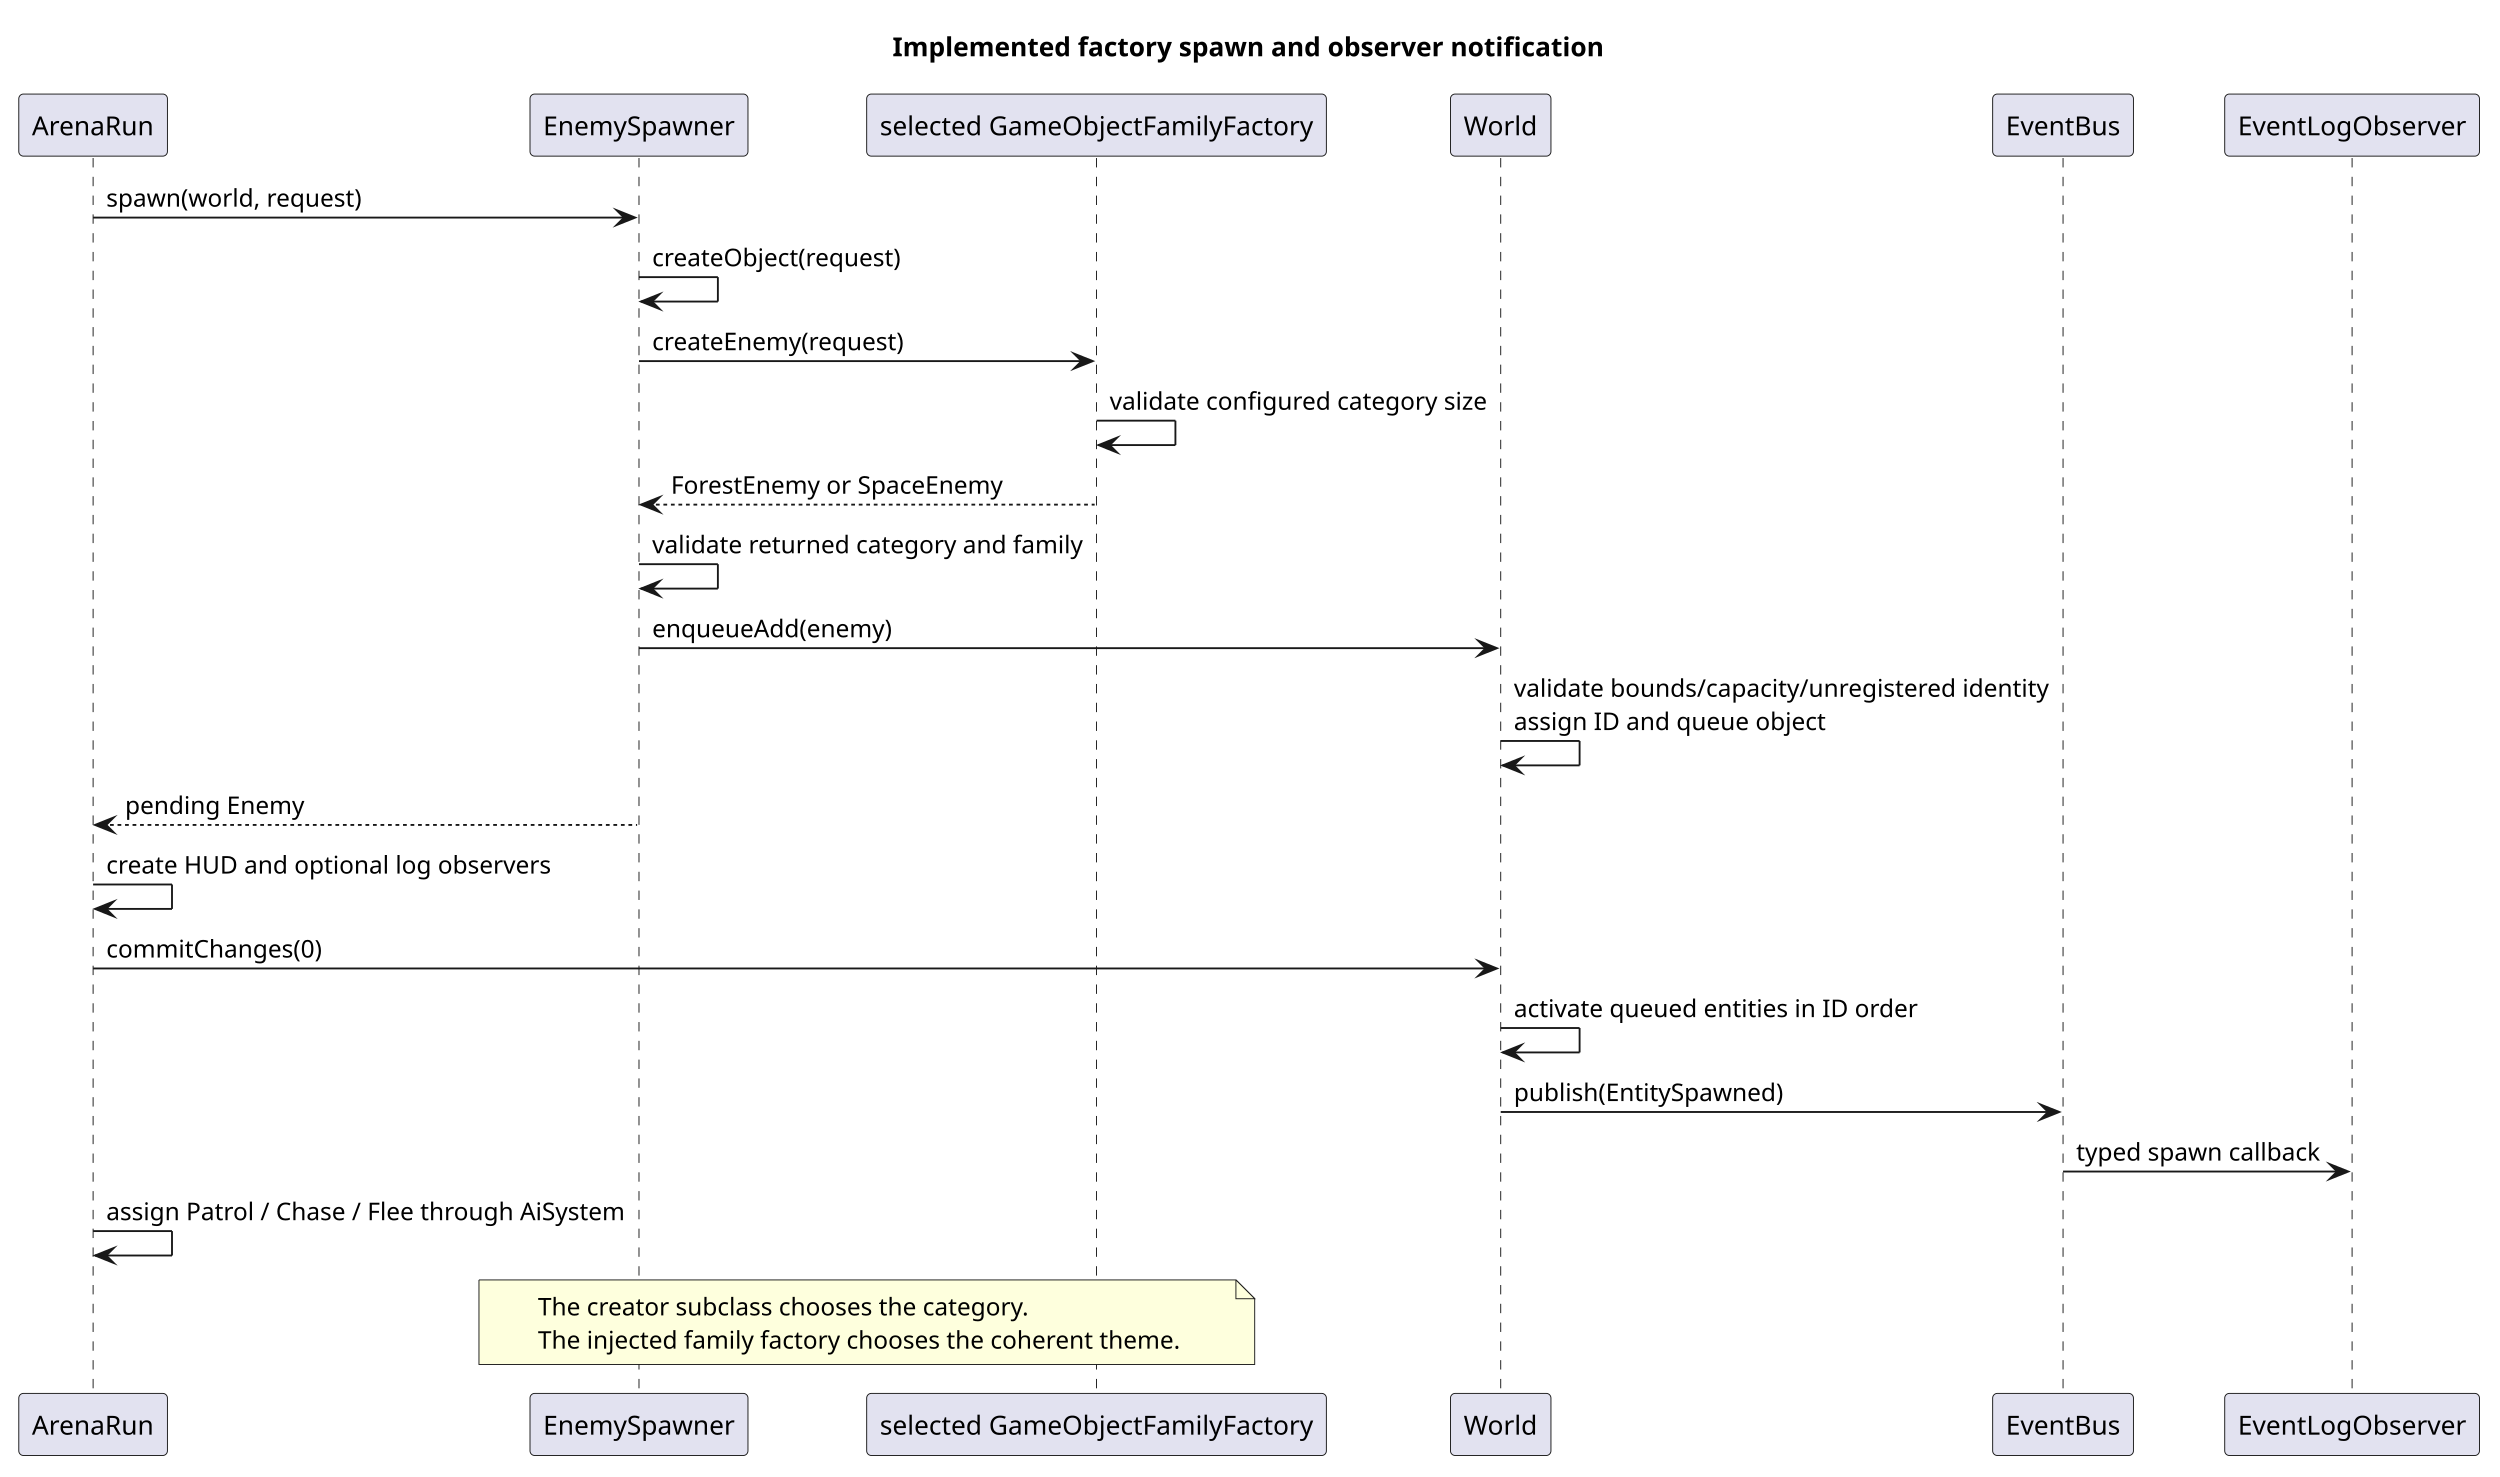
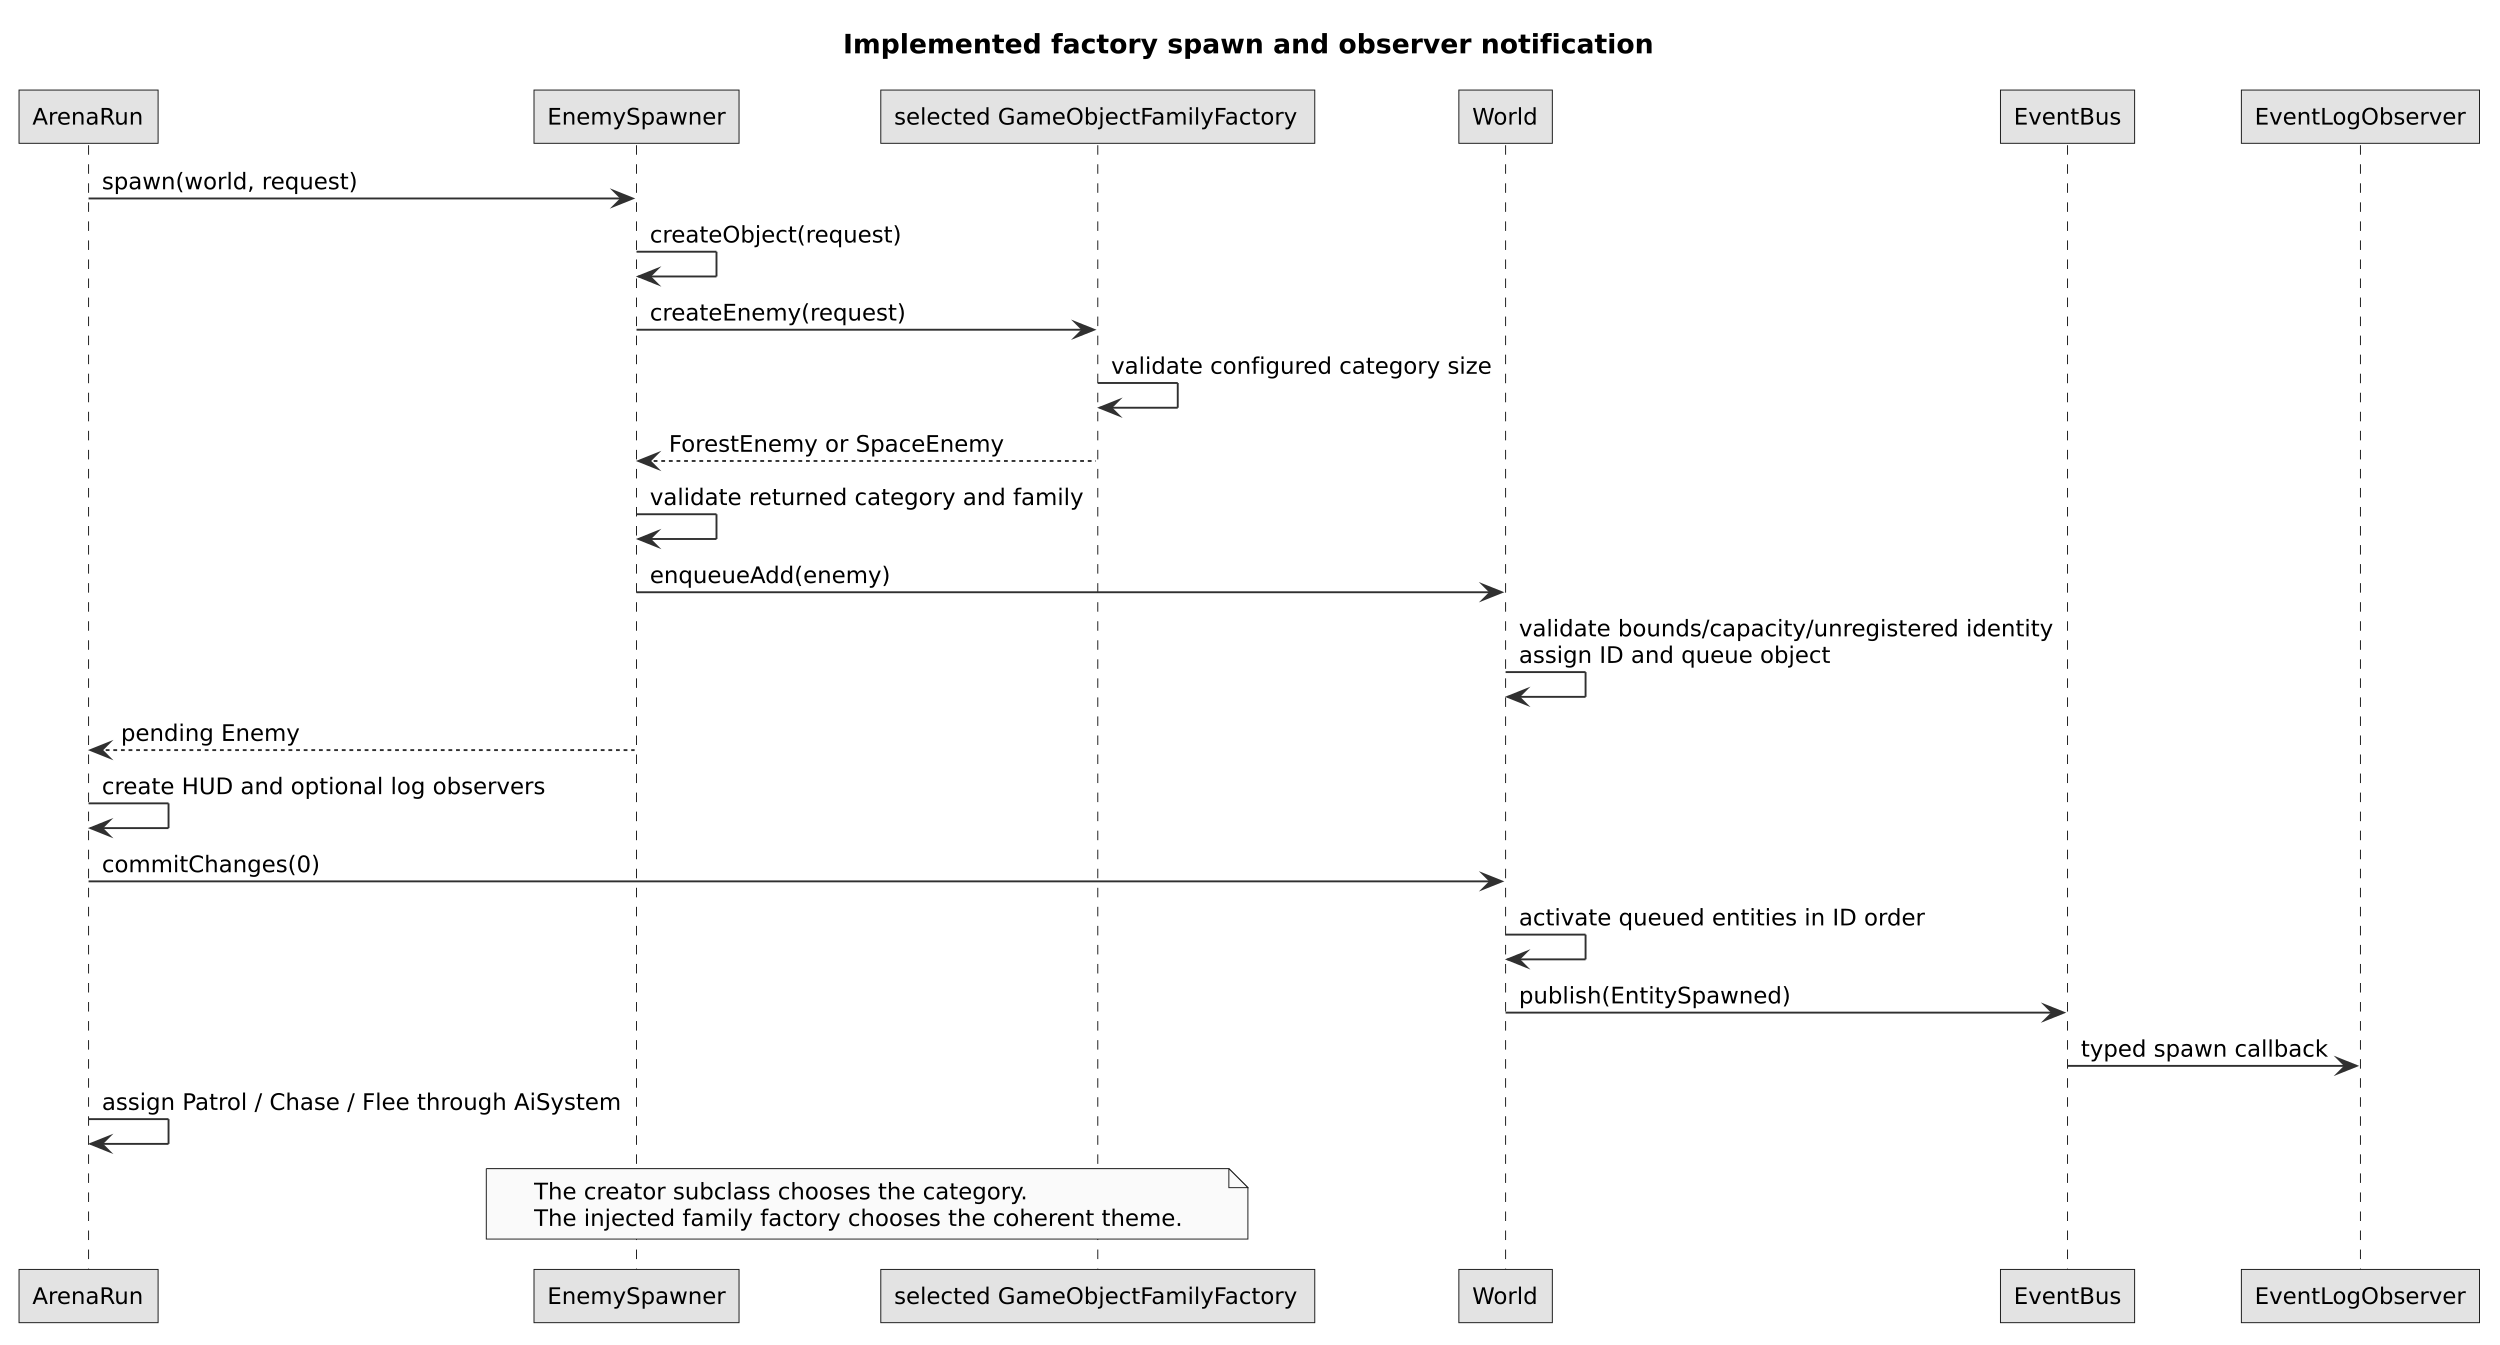
- <svg xmlns="http://www.w3.org/2000/svg" version="1.1" data-diagram-type="SEQUENCE" style="width:1331px;height:786px;background:#FFFFFF;" width="1331px" height="786px" viewBox="0 0 1331 786" zoomAndPan="magnify" preserveAspectRatio="none" contentStyleType="text/css">
+ <svg xmlns="http://www.w3.org/2000/svg" version="1.1" data-diagram-type="SEQUENCE" style="width:1313px;height:706px;background:#FFFFFF;" width="1313px" height="706px" viewBox="0 0 1313 706" zoomAndPan="magnify" preserveAspectRatio="none" contentStyleType="text/css">
  <defs />
  <g font-family="sans-serif" lengthAdjust="spacing">
-     <g class="title" data-source-line="1">
-       <text x="475.129" y="29.966" fill="#000" font-size="14" textLength="378.811" font-weight="700">Implemented factory spawn and observer notification</text>
+     <g class="title" data-source-line="2">
+       <text x="442.749" y="27.995" fill="#000" font-size="14" textLength="425.742" font-weight="700" font-family="DejaVu Sans">Implemented factory spawn and observer notification</text>
    </g>
    <g>
-       <rect x="46.071" y="84.136" width="8" height="657.708" fill="#000" fill-opacity="0" />
-       <line x1="49.571" y1="84.136" x2="49.571" y2="741.844" style="stroke:#181818;stroke-width:0.5;stroke-dasharray:5,5;" />
+       <rect x="43.017" y="76.266" width="8" height="590.438" fill="#000" fill-opacity="0" />
+       <line x1="46.517" y1="76.266" x2="46.517" y2="666.703" style="stroke:#181818;stroke-width:0.5;stroke-dasharray:5,5;" />
    </g>
    <g>
-       <rect x="336.698" y="84.136" width="8" height="657.708" fill="#000" fill-opacity="0" />
-       <line x1="340.198" y1="84.136" x2="340.198" y2="741.844" style="stroke:#181818;stroke-width:0.5;stroke-dasharray:5,5;" />
+       <rect x="330.802" y="76.266" width="8" height="590.438" fill="#000" fill-opacity="0" />
+       <line x1="334.302" y1="76.266" x2="334.302" y2="666.703" style="stroke:#181818;stroke-width:0.5;stroke-dasharray:5,5;" />
    </g>
    <g>
-       <rect x="580.291" y="84.136" width="8" height="657.708" fill="#000" fill-opacity="0" />
-       <line x1="583.791" y1="84.136" x2="583.791" y2="741.844" style="stroke:#181818;stroke-width:0.5;stroke-dasharray:5,5;" />
+       <rect x="573.054" y="76.266" width="8" height="590.438" fill="#000" fill-opacity="0" />
+       <line x1="576.554" y1="76.266" x2="576.554" y2="666.703" style="stroke:#181818;stroke-width:0.5;stroke-dasharray:5,5;" />
    </g>
    <g>
-       <rect x="795.479" y="84.136" width="8" height="657.708" fill="#000" fill-opacity="0" />
-       <line x1="798.979" y1="84.136" x2="798.979" y2="741.844" style="stroke:#181818;stroke-width:0.5;stroke-dasharray:5,5;" />
+       <rect x="787.239" y="76.266" width="8" height="590.438" fill="#000" fill-opacity="0" />
+       <line x1="790.739" y1="76.266" x2="790.739" y2="666.703" style="stroke:#181818;stroke-width:0.5;stroke-dasharray:5,5;" />
    </g>
    <g>
-       <rect x="1094.869" y="84.136" width="8" height="657.708" fill="#000" fill-opacity="0" />
-       <line x1="1098.369" y1="84.136" x2="1098.369" y2="741.844" style="stroke:#181818;stroke-width:0.5;stroke-dasharray:5,5;" />
+       <rect x="1082.372" y="76.266" width="8" height="590.438" fill="#000" fill-opacity="0" />
+       <line x1="1085.872" y1="76.266" x2="1085.872" y2="666.703" style="stroke:#181818;stroke-width:0.5;stroke-dasharray:5,5;" />
    </g>
    <g>
-       <rect x="1248.752" y="84.136" width="8" height="657.708" fill="#000" fill-opacity="0" />
-       <line x1="1252.252" y1="84.136" x2="1252.252" y2="741.844" style="stroke:#181818;stroke-width:0.5;stroke-dasharray:5,5;" />
+       <rect x="1236.204" y="76.266" width="8" height="590.438" fill="#000" fill-opacity="0" />
+       <line x1="1239.704" y1="76.266" x2="1239.704" y2="666.703" style="stroke:#181818;stroke-width:0.5;stroke-dasharray:5,5;" />
    </g>
-     <rect x="10" y="50.068" width="79.142" height="33.068" fill="#E2E2F0" style="stroke:#181818;stroke-width:0.5;" rx="2.5" ry="2.5" />
-     <text x="17" y="72.034" fill="#000" font-size="14" textLength="65.142">ArenaRun</text>
-     <rect x="282.175" y="50.068" width="116.046" height="33.068" fill="#E2E2F0" style="stroke:#181818;stroke-width:0.5;" rx="2.5" ry="2.5" />
-     <text x="289.175" y="72.034" fill="#000" font-size="14" textLength="102.046">EnemySpawner</text>
-     <rect x="461.418" y="50.068" width="244.747" height="33.068" fill="#E2E2F0" style="stroke:#181818;stroke-width:0.5;" rx="2.5" ry="2.5" />
-     <text x="468.418" y="72.034" fill="#000" font-size="14" textLength="230.747">selected GameObjectFamilyFactory</text>
-     <rect x="772.233" y="50.068" width="53.494" height="33.068" fill="#E2E2F0" style="stroke:#181818;stroke-width:0.5;" rx="2.5" ry="2.5" />
-     <text x="779.233" y="72.034" fill="#000" font-size="14" textLength="39.494">World</text>
-     <rect x="1060.891" y="50.068" width="74.956" height="33.068" fill="#E2E2F0" style="stroke:#181818;stroke-width:0.5;" rx="2.5" ry="2.5" />
-     <text x="1067.891" y="72.034" fill="#000" font-size="14" textLength="60.956">EventBus</text>
-     <rect x="1184.436" y="50.068" width="135.632" height="33.068" fill="#E2E2F0" style="stroke:#181818;stroke-width:0.5;" rx="2.5" ry="2.5" />
-     <text x="1191.436" y="72.034" fill="#000" font-size="14" textLength="121.632">EventLogObserver</text>
-     <rect x="10" y="741.844" width="79.142" height="33.068" fill="#E2E2F0" style="stroke:#181818;stroke-width:0.5;" rx="2.5" ry="2.5" />
-     <text x="17" y="763.81" fill="#000" font-size="14" textLength="65.142">ArenaRun</text>
-     <rect x="282.175" y="741.844" width="116.046" height="33.068" fill="#E2E2F0" style="stroke:#181818;stroke-width:0.5;" rx="2.5" ry="2.5" />
-     <text x="289.175" y="763.81" fill="#000" font-size="14" textLength="102.046">EnemySpawner</text>
-     <rect x="461.418" y="741.844" width="244.747" height="33.068" fill="#E2E2F0" style="stroke:#181818;stroke-width:0.5;" rx="2.5" ry="2.5" />
-     <text x="468.418" y="763.81" fill="#000" font-size="14" textLength="230.747">selected GameObjectFamilyFactory</text>
-     <rect x="772.233" y="741.844" width="53.494" height="33.068" fill="#E2E2F0" style="stroke:#181818;stroke-width:0.5;" rx="2.5" ry="2.5" />
-     <text x="779.233" y="763.81" fill="#000" font-size="14" textLength="39.494">World</text>
-     <rect x="1060.891" y="741.844" width="74.956" height="33.068" fill="#E2E2F0" style="stroke:#181818;stroke-width:0.5;" rx="2.5" ry="2.5" />
-     <text x="1067.891" y="763.81" fill="#000" font-size="14" textLength="60.956">EventBus</text>
-     <rect x="1184.436" y="741.844" width="135.632" height="33.068" fill="#E2E2F0" style="stroke:#181818;stroke-width:0.5;" rx="2.5" ry="2.5" />
-     <text x="1191.436" y="763.81" fill="#000" font-size="14" textLength="121.632">EventLogObserver</text>
-     <polygon points="328.198,111.842,338.198,115.842,328.198,119.842,332.198,115.842" fill="#181818" style="stroke:#181818;stroke-width:1;stroke-linejoin:miter;stroke-miterlimit:10;" />
-     <line x1="49.571" y1="115.842" x2="334.198" y2="115.842" style="stroke:#181818;stroke-width:1;" />
-     <text x="56.571" y="110.033" fill="#000" font-size="13" textLength="136.214">spawn(world, request)</text>
-     <line x1="340.198" y1="147.548" x2="382.198" y2="147.548" style="stroke:#181818;stroke-width:1;" />
-     <line x1="382.198" y1="147.548" x2="382.198" y2="160.548" style="stroke:#181818;stroke-width:1;" />
-     <line x1="341.198" y1="160.548" x2="382.198" y2="160.548" style="stroke:#181818;stroke-width:1;" />
-     <polygon points="351.198,156.548,341.198,160.548,351.198,164.548,347.198,160.548" fill="#181818" style="stroke:#181818;stroke-width:1;stroke-linejoin:miter;stroke-miterlimit:10;" />
-     <text x="347.198" y="141.739" fill="#000" font-size="13" textLength="132.808">createObject(request)</text>
-     <polygon points="571.791,188.254,581.791,192.254,571.791,196.254,575.791,192.254" fill="#181818" style="stroke:#181818;stroke-width:1;stroke-linejoin:miter;stroke-miterlimit:10;" />
-     <line x1="340.198" y1="192.254" x2="577.791" y2="192.254" style="stroke:#181818;stroke-width:1;" />
-     <text x="347.198" y="186.445" fill="#000" font-size="13" textLength="134.42">createEnemy(request)</text>
-     <line x1="583.791" y1="223.96" x2="625.791" y2="223.96" style="stroke:#181818;stroke-width:1;" />
-     <line x1="625.791" y1="223.96" x2="625.791" y2="236.96" style="stroke:#181818;stroke-width:1;" />
-     <line x1="584.791" y1="236.96" x2="625.791" y2="236.96" style="stroke:#181818;stroke-width:1;" />
-     <polygon points="594.791,232.96,584.791,236.96,594.791,240.96,590.791,236.96" fill="#181818" style="stroke:#181818;stroke-width:1;stroke-linejoin:miter;stroke-miterlimit:10;" />
-     <text x="590.791" y="218.151" fill="#000" font-size="13" textLength="201.188">validate configured category size</text>
-     <polygon points="351.198,264.666,341.198,268.666,351.198,272.666,347.198,268.666" fill="#181818" style="stroke:#181818;stroke-width:1;stroke-linejoin:miter;stroke-miterlimit:10;" />
-     <line x1="345.198" y1="268.666" x2="582.791" y2="268.666" style="stroke:#181818;stroke-width:1;stroke-dasharray:2,2;" />
-     <text x="357.198" y="262.857" fill="#000" font-size="13" textLength="176.982">ForestEnemy or SpaceEnemy</text>
-     <line x1="340.198" y1="300.372" x2="382.198" y2="300.372" style="stroke:#181818;stroke-width:1;" />
-     <line x1="382.198" y1="300.372" x2="382.198" y2="313.372" style="stroke:#181818;stroke-width:1;" />
-     <line x1="341.198" y1="313.372" x2="382.198" y2="313.372" style="stroke:#181818;stroke-width:1;" />
-     <polygon points="351.198,309.372,341.198,313.372,351.198,317.372,347.198,313.372" fill="#181818" style="stroke:#181818;stroke-width:1;stroke-linejoin:miter;stroke-miterlimit:10;" />
-     <text x="347.198" y="294.563" fill="#000" font-size="13" textLength="229.593">validate returned category and family</text>
-     <polygon points="786.979,341.078,796.979,345.078,786.979,349.078,790.979,345.078" fill="#181818" style="stroke:#181818;stroke-width:1;stroke-linejoin:miter;stroke-miterlimit:10;" />
-     <line x1="340.198" y1="345.078" x2="792.979" y2="345.078" style="stroke:#181818;stroke-width:1;" />
-     <text x="347.198" y="339.269" fill="#000" font-size="13" textLength="127.673">enqueueAdd(enemy)</text>
-     <line x1="798.979" y1="394.49" x2="840.979" y2="394.49" style="stroke:#181818;stroke-width:1;" />
-     <line x1="840.979" y1="394.49" x2="840.979" y2="407.49" style="stroke:#181818;stroke-width:1;" />
-     <line x1="799.979" y1="407.49" x2="840.979" y2="407.49" style="stroke:#181818;stroke-width:1;" />
-     <polygon points="809.979,403.49,799.979,407.49,809.979,411.49,805.979,407.49" fill="#181818" style="stroke:#181818;stroke-width:1;stroke-linejoin:miter;stroke-miterlimit:10;" />
-     <text x="805.979" y="370.975" fill="#000" font-size="13" textLength="285.389">validate bounds/capacity/unregistered identity</text>
-     <text x="805.979" y="388.681" fill="#000" font-size="13" textLength="166.075">assign ID and queue object</text>
-     <polygon points="60.571,435.196,50.571,439.196,60.571,443.196,56.571,439.196" fill="#181818" style="stroke:#181818;stroke-width:1;stroke-linejoin:miter;stroke-miterlimit:10;" />
-     <line x1="54.571" y1="439.196" x2="339.198" y2="439.196" style="stroke:#181818;stroke-width:1;stroke-dasharray:2,2;" />
-     <text x="66.571" y="433.387" fill="#000" font-size="13" textLength="95.498">pending Enemy</text>
-     <line x1="49.571" y1="470.902" x2="91.571" y2="470.902" style="stroke:#181818;stroke-width:1;" />
-     <line x1="91.571" y1="470.902" x2="91.571" y2="483.902" style="stroke:#181818;stroke-width:1;" />
-     <line x1="50.571" y1="483.902" x2="91.571" y2="483.902" style="stroke:#181818;stroke-width:1;" />
-     <polygon points="60.571,479.902,50.571,483.902,60.571,487.902,56.571,483.902" fill="#181818" style="stroke:#181818;stroke-width:1;stroke-linejoin:miter;stroke-miterlimit:10;" />
-     <text x="56.571" y="465.093" fill="#000" font-size="13" textLength="237.094">create HUD and optional log observers</text>
-     <polygon points="786.979,511.608,796.979,515.608,786.979,519.608,790.979,515.608" fill="#181818" style="stroke:#181818;stroke-width:1;stroke-linejoin:miter;stroke-miterlimit:10;" />
-     <line x1="49.571" y1="515.608" x2="792.979" y2="515.608" style="stroke:#181818;stroke-width:1;" />
-     <text x="56.571" y="509.799" fill="#000" font-size="13" textLength="114.829">commitChanges(0)</text>
-     <line x1="798.979" y1="547.314" x2="840.979" y2="547.314" style="stroke:#181818;stroke-width:1;" />
-     <line x1="840.979" y1="547.314" x2="840.979" y2="560.314" style="stroke:#181818;stroke-width:1;" />
-     <line x1="799.979" y1="560.314" x2="840.979" y2="560.314" style="stroke:#181818;stroke-width:1;" />
-     <polygon points="809.979,556.314,799.979,560.314,809.979,564.314,805.979,560.314" fill="#181818" style="stroke:#181818;stroke-width:1;stroke-linejoin:miter;stroke-miterlimit:10;" />
-     <text x="805.979" y="541.505" fill="#000" font-size="13" textLength="215.358">activate queued entities in ID order</text>
-     <polygon points="1086.369,588.02,1096.369,592.02,1086.369,596.02,1090.369,592.02" fill="#181818" style="stroke:#181818;stroke-width:1;stroke-linejoin:miter;stroke-miterlimit:10;" />
-     <line x1="798.979" y1="592.02" x2="1092.369" y2="592.02" style="stroke:#181818;stroke-width:1;" />
-     <text x="805.979" y="586.211" fill="#000" font-size="13" textLength="143.429">publish(EntitySpawned)</text>
-     <polygon points="1240.252,619.726,1250.252,623.726,1240.252,627.726,1244.252,623.726" fill="#181818" style="stroke:#181818;stroke-width:1;stroke-linejoin:miter;stroke-miterlimit:10;" />
-     <line x1="1098.369" y1="623.726" x2="1246.252" y2="623.726" style="stroke:#181818;stroke-width:1;" />
-     <text x="1105.369" y="617.917" fill="#000" font-size="13" textLength="129.883">typed spawn callback</text>
-     <line x1="49.571" y1="655.432" x2="91.571" y2="655.432" style="stroke:#181818;stroke-width:1;" />
-     <line x1="91.571" y1="655.432" x2="91.571" y2="668.432" style="stroke:#181818;stroke-width:1;" />
-     <line x1="50.571" y1="668.432" x2="91.571" y2="668.432" style="stroke:#181818;stroke-width:1;" />
-     <polygon points="60.571,664.432,50.571,668.432,60.571,672.432,56.571,668.432" fill="#181818" style="stroke:#181818;stroke-width:1;stroke-linejoin:miter;stroke-miterlimit:10;" />
-     <text x="56.571" y="649.623" fill="#000" font-size="13" textLength="276.627">assign Patrol / Chase / Flee through AiSystem</text>
-     <path d="M255,681.432 L255,726.432 L668,726.432 L668,691.432 L658,681.432 L255,681.432" style="stroke:#181818;stroke-width:0.5;" fill="#FEFFDD" />
-     <path d="M658,681.432 L658,691.432 L668,691.432 L658,681.432" style="stroke:#181818;stroke-width:0.5;" fill="#FEFFDD" />
-     <text x="286.402" y="700.329" fill="#000" font-size="13" textLength="262.002">The creator subclass chooses the category.</text>
-     <text x="286.402" y="718.035" fill="#000" font-size="13" textLength="342.186">The injected family factory chooses the coherent theme.</text>
+     <rect x="10" y="47.297" width="73.033" height="27.969" fill="#E3E3E3" style="stroke:#181818;stroke-width:0.5;" />
+     <text x="17" y="65.436" fill="#000" font-size="12" textLength="59.033" font-family="DejaVu Sans">ArenaRun</text>
+     <rect x="280.459" y="47.297" width="107.686" height="27.969" fill="#E3E3E3" style="stroke:#181818;stroke-width:0.5;" />
+     <text x="287.459" y="65.436" fill="#000" font-size="12" textLength="93.686" font-family="DejaVu Sans">EnemySpawner</text>
+     <rect x="462.591" y="47.297" width="227.926" height="27.969" fill="#E3E3E3" style="stroke:#181818;stroke-width:0.5;" />
+     <text x="469.591" y="65.436" fill="#000" font-size="12" textLength="213.926" font-family="DejaVu Sans">selected GameObjectFamilyFactory</text>
+     <rect x="766.193" y="47.297" width="49.092" height="27.969" fill="#E3E3E3" style="stroke:#181818;stroke-width:0.5;" />
+     <text x="773.193" y="65.436" fill="#000" font-size="12" textLength="35.092" font-family="DejaVu Sans">World</text>
+     <rect x="1050.639" y="47.297" width="70.467" height="27.969" fill="#E3E3E3" style="stroke:#181818;stroke-width:0.5;" />
+     <text x="1057.639" y="65.436" fill="#000" font-size="12" textLength="56.467" font-family="DejaVu Sans">EventBus</text>
+     <rect x="1177.169" y="47.297" width="125.07" height="27.969" fill="#E3E3E3" style="stroke:#181818;stroke-width:0.5;" />
+     <text x="1184.169" y="65.436" fill="#000" font-size="12" textLength="111.07" font-family="DejaVu Sans">EventLogObserver</text>
+     <rect x="10" y="666.703" width="73.033" height="27.969" fill="#E3E3E3" style="stroke:#181818;stroke-width:0.5;" />
+     <text x="17" y="684.842" fill="#000" font-size="12" textLength="59.033" font-family="DejaVu Sans">ArenaRun</text>
+     <rect x="280.459" y="666.703" width="107.686" height="27.969" fill="#E3E3E3" style="stroke:#181818;stroke-width:0.5;" />
+     <text x="287.459" y="684.842" fill="#000" font-size="12" textLength="93.686" font-family="DejaVu Sans">EnemySpawner</text>
+     <rect x="462.591" y="666.703" width="227.926" height="27.969" fill="#E3E3E3" style="stroke:#181818;stroke-width:0.5;" />
+     <text x="469.591" y="684.842" fill="#000" font-size="12" textLength="213.926" font-family="DejaVu Sans">selected GameObjectFamilyFactory</text>
+     <rect x="766.193" y="666.703" width="49.092" height="27.969" fill="#E3E3E3" style="stroke:#181818;stroke-width:0.5;" />
+     <text x="773.193" y="684.842" fill="#000" font-size="12" textLength="35.092" font-family="DejaVu Sans">World</text>
+     <rect x="1050.639" y="666.703" width="70.467" height="27.969" fill="#E3E3E3" style="stroke:#181818;stroke-width:0.5;" />
+     <text x="1057.639" y="684.842" fill="#000" font-size="12" textLength="56.467" font-family="DejaVu Sans">EventBus</text>
+     <rect x="1177.169" y="666.703" width="125.07" height="27.969" fill="#E3E3E3" style="stroke:#181818;stroke-width:0.5;" />
+     <text x="1184.169" y="684.842" fill="#000" font-size="12" textLength="111.07" font-family="DejaVu Sans">EventLogObserver</text>
+     <polygon points="322.302,100.234,332.302,104.234,322.302,108.234,326.302,104.234" fill="#303030" style="stroke:#303030;stroke-width:1;stroke-linejoin:miter;stroke-miterlimit:10;" />
+     <line x1="46.517" y1="104.234" x2="328.302" y2="104.234" style="stroke:#303030;stroke-width:1;" />
+     <text x="53.517" y="99.404" fill="#000" font-size="12" textLength="134.555" font-family="DejaVu Sans">spawn(world, request)</text>
+     <line x1="334.302" y1="132.203" x2="376.302" y2="132.203" style="stroke:#303030;stroke-width:1;" />
+     <line x1="376.302" y1="132.203" x2="376.302" y2="145.203" style="stroke:#303030;stroke-width:1;" />
+     <line x1="335.302" y1="145.203" x2="376.302" y2="145.203" style="stroke:#303030;stroke-width:1;" />
+     <polygon points="345.302,141.203,335.302,145.203,345.302,149.203,341.302,145.203" fill="#303030" style="stroke:#303030;stroke-width:1;stroke-linejoin:miter;stroke-miterlimit:10;" />
+     <text x="341.302" y="127.373" fill="#000" font-size="12" textLength="132.68" font-family="DejaVu Sans">createObject(request)</text>
+     <polygon points="564.554,169.172,574.554,173.172,564.554,177.172,568.554,173.172" fill="#303030" style="stroke:#303030;stroke-width:1;stroke-linejoin:miter;stroke-miterlimit:10;" />
+     <line x1="334.302" y1="173.172" x2="570.554" y2="173.172" style="stroke:#303030;stroke-width:1;" />
+     <text x="341.302" y="168.342" fill="#000" font-size="12" textLength="134.959" font-family="DejaVu Sans">createEnemy(request)</text>
+     <line x1="576.554" y1="201.141" x2="618.554" y2="201.141" style="stroke:#303030;stroke-width:1;" />
+     <line x1="618.554" y1="201.141" x2="618.554" y2="214.141" style="stroke:#303030;stroke-width:1;" />
+     <line x1="577.554" y1="214.141" x2="618.554" y2="214.141" style="stroke:#303030;stroke-width:1;" />
+     <polygon points="587.554,210.141,577.554,214.141,587.554,218.141,583.554,214.141" fill="#303030" style="stroke:#303030;stroke-width:1;stroke-linejoin:miter;stroke-miterlimit:10;" />
+     <text x="583.554" y="196.311" fill="#000" font-size="12" textLength="200.186" font-family="DejaVu Sans">validate configured category size</text>
+     <polygon points="345.302,238.109,335.302,242.109,345.302,246.109,341.302,242.109" fill="#303030" style="stroke:#303030;stroke-width:1;stroke-linejoin:miter;stroke-miterlimit:10;" />
+     <line x1="339.302" y1="242.109" x2="575.554" y2="242.109" style="stroke:#303030;stroke-width:1;stroke-dasharray:2,2;" />
+     <text x="351.302" y="237.279" fill="#000" font-size="12" textLength="176.713" font-family="DejaVu Sans">ForestEnemy or SpaceEnemy</text>
+     <line x1="334.302" y1="270.078" x2="376.302" y2="270.078" style="stroke:#303030;stroke-width:1;" />
+     <line x1="376.302" y1="270.078" x2="376.302" y2="283.078" style="stroke:#303030;stroke-width:1;" />
+     <line x1="335.302" y1="283.078" x2="376.302" y2="283.078" style="stroke:#303030;stroke-width:1;" />
+     <polygon points="345.302,279.078,335.302,283.078,345.302,287.078,341.302,283.078" fill="#303030" style="stroke:#303030;stroke-width:1;stroke-linejoin:miter;stroke-miterlimit:10;" />
+     <text x="341.302" y="265.248" fill="#000" font-size="12" textLength="228.252" font-family="DejaVu Sans">validate returned category and family</text>
+     <polygon points="778.739,307.047,788.739,311.047,778.739,315.047,782.739,311.047" fill="#303030" style="stroke:#303030;stroke-width:1;stroke-linejoin:miter;stroke-miterlimit:10;" />
+     <line x1="334.302" y1="311.047" x2="784.739" y2="311.047" style="stroke:#303030;stroke-width:1;" />
+     <text x="341.302" y="306.217" fill="#000" font-size="12" textLength="126.551" font-family="DejaVu Sans">enqueueAdd(enemy)</text>
+     <line x1="790.739" y1="352.984" x2="832.739" y2="352.984" style="stroke:#303030;stroke-width:1;" />
+     <line x1="832.739" y1="352.984" x2="832.739" y2="365.984" style="stroke:#303030;stroke-width:1;" />
+     <line x1="791.739" y1="365.984" x2="832.739" y2="365.984" style="stroke:#303030;stroke-width:1;" />
+     <polygon points="801.739,361.984,791.739,365.984,801.739,369.984,797.739,365.984" fill="#303030" style="stroke:#303030;stroke-width:1;stroke-linejoin:miter;stroke-miterlimit:10;" />
+     <text x="797.739" y="334.186" fill="#000" font-size="12" textLength="281.133" font-family="DejaVu Sans">validate bounds/capacity/unregistered identity</text>
+     <text x="797.739" y="348.154" fill="#000" font-size="12" textLength="163.6" font-family="DejaVu Sans">assign ID and queue object</text>
+     <polygon points="57.517,389.953,47.517,393.953,57.517,397.953,53.517,393.953" fill="#303030" style="stroke:#303030;stroke-width:1;stroke-linejoin:miter;stroke-miterlimit:10;" />
+     <line x1="51.517" y1="393.953" x2="333.302" y2="393.953" style="stroke:#303030;stroke-width:1;stroke-dasharray:2,2;" />
+     <text x="63.517" y="389.123" fill="#000" font-size="12" textLength="93.955" font-family="DejaVu Sans">pending Enemy</text>
+     <line x1="46.517" y1="421.922" x2="88.517" y2="421.922" style="stroke:#303030;stroke-width:1;" />
+     <line x1="88.517" y1="421.922" x2="88.517" y2="434.922" style="stroke:#303030;stroke-width:1;" />
+     <line x1="47.517" y1="434.922" x2="88.517" y2="434.922" style="stroke:#303030;stroke-width:1;" />
+     <polygon points="57.517,430.922,47.517,434.922,57.517,438.922,53.517,434.922" fill="#303030" style="stroke:#303030;stroke-width:1;stroke-linejoin:miter;stroke-miterlimit:10;" />
+     <text x="53.517" y="417.092" fill="#000" font-size="12" textLength="233.174" font-family="DejaVu Sans">create HUD and optional log observers</text>
+     <polygon points="778.739,458.891,788.739,462.891,778.739,466.891,782.739,462.891" fill="#303030" style="stroke:#303030;stroke-width:1;stroke-linejoin:miter;stroke-miterlimit:10;" />
+     <line x1="46.517" y1="462.891" x2="784.739" y2="462.891" style="stroke:#303030;stroke-width:1;" />
+     <text x="53.517" y="458.061" fill="#000" font-size="12" textLength="114.551" font-family="DejaVu Sans">commitChanges(0)</text>
+     <line x1="790.739" y1="490.859" x2="832.739" y2="490.859" style="stroke:#303030;stroke-width:1;" />
+     <line x1="832.739" y1="490.859" x2="832.739" y2="503.859" style="stroke:#303030;stroke-width:1;" />
+     <line x1="791.739" y1="503.859" x2="832.739" y2="503.859" style="stroke:#303030;stroke-width:1;" />
+     <polygon points="801.739,499.859,791.739,503.859,801.739,507.859,797.739,503.859" fill="#303030" style="stroke:#303030;stroke-width:1;stroke-linejoin:miter;stroke-miterlimit:10;" />
+     <text x="797.739" y="486.029" fill="#000" font-size="12" textLength="213.445" font-family="DejaVu Sans">activate queued entities in ID order</text>
+     <polygon points="1073.872,527.828,1083.872,531.828,1073.872,535.828,1077.872,531.828" fill="#303030" style="stroke:#303030;stroke-width:1;stroke-linejoin:miter;stroke-miterlimit:10;" />
+     <line x1="790.739" y1="531.828" x2="1079.872" y2="531.828" style="stroke:#303030;stroke-width:1;" />
+     <text x="797.739" y="526.998" fill="#000" font-size="12" textLength="142.77" font-family="DejaVu Sans">publish(EntitySpawned)</text>
+     <polygon points="1227.704,555.797,1237.704,559.797,1227.704,563.797,1231.704,559.797" fill="#303030" style="stroke:#303030;stroke-width:1;stroke-linejoin:miter;stroke-miterlimit:10;" />
+     <line x1="1085.872" y1="559.797" x2="1233.704" y2="559.797" style="stroke:#303030;stroke-width:1;" />
+     <text x="1092.872" y="554.967" fill="#000" font-size="12" textLength="129.832" font-family="DejaVu Sans">typed spawn callback</text>
+     <line x1="46.517" y1="587.766" x2="88.517" y2="587.766" style="stroke:#303030;stroke-width:1;" />
+     <line x1="88.517" y1="587.766" x2="88.517" y2="600.766" style="stroke:#303030;stroke-width:1;" />
+     <line x1="47.517" y1="600.766" x2="88.517" y2="600.766" style="stroke:#303030;stroke-width:1;" />
+     <polygon points="57.517,596.766,47.517,600.766,57.517,604.766,53.517,600.766" fill="#303030" style="stroke:#303030;stroke-width:1;stroke-linejoin:miter;stroke-miterlimit:10;" />
+     <text x="53.517" y="582.936" fill="#000" font-size="12" textLength="273.785" font-family="DejaVu Sans">assign Patrol / Chase / Flee through AiSystem</text>
+     <path d="M255.399,613.766 L255.399,650.766 L655.399,650.766 L655.399,623.766 L645.399,613.766 L255.399,613.766" style="stroke:#181818;stroke-width:0.5;" fill="#FAFAFA" />
+     <path d="M645.399,613.766 L645.399,623.766 L655.399,623.766 L645.399,613.766" style="stroke:#181818;stroke-width:0.5;" fill="#FAFAFA" />
+     <text x="280.49" y="629.904" fill="#000" font-size="12" textLength="261.217" font-family="DejaVu Sans">The creator subclass chooses the category.</text>
+     <text x="280.49" y="643.873" fill="#000" font-size="12" textLength="340.875" font-family="DejaVu Sans">The injected family factory chooses the coherent theme.</text>
  </g>
</svg>
